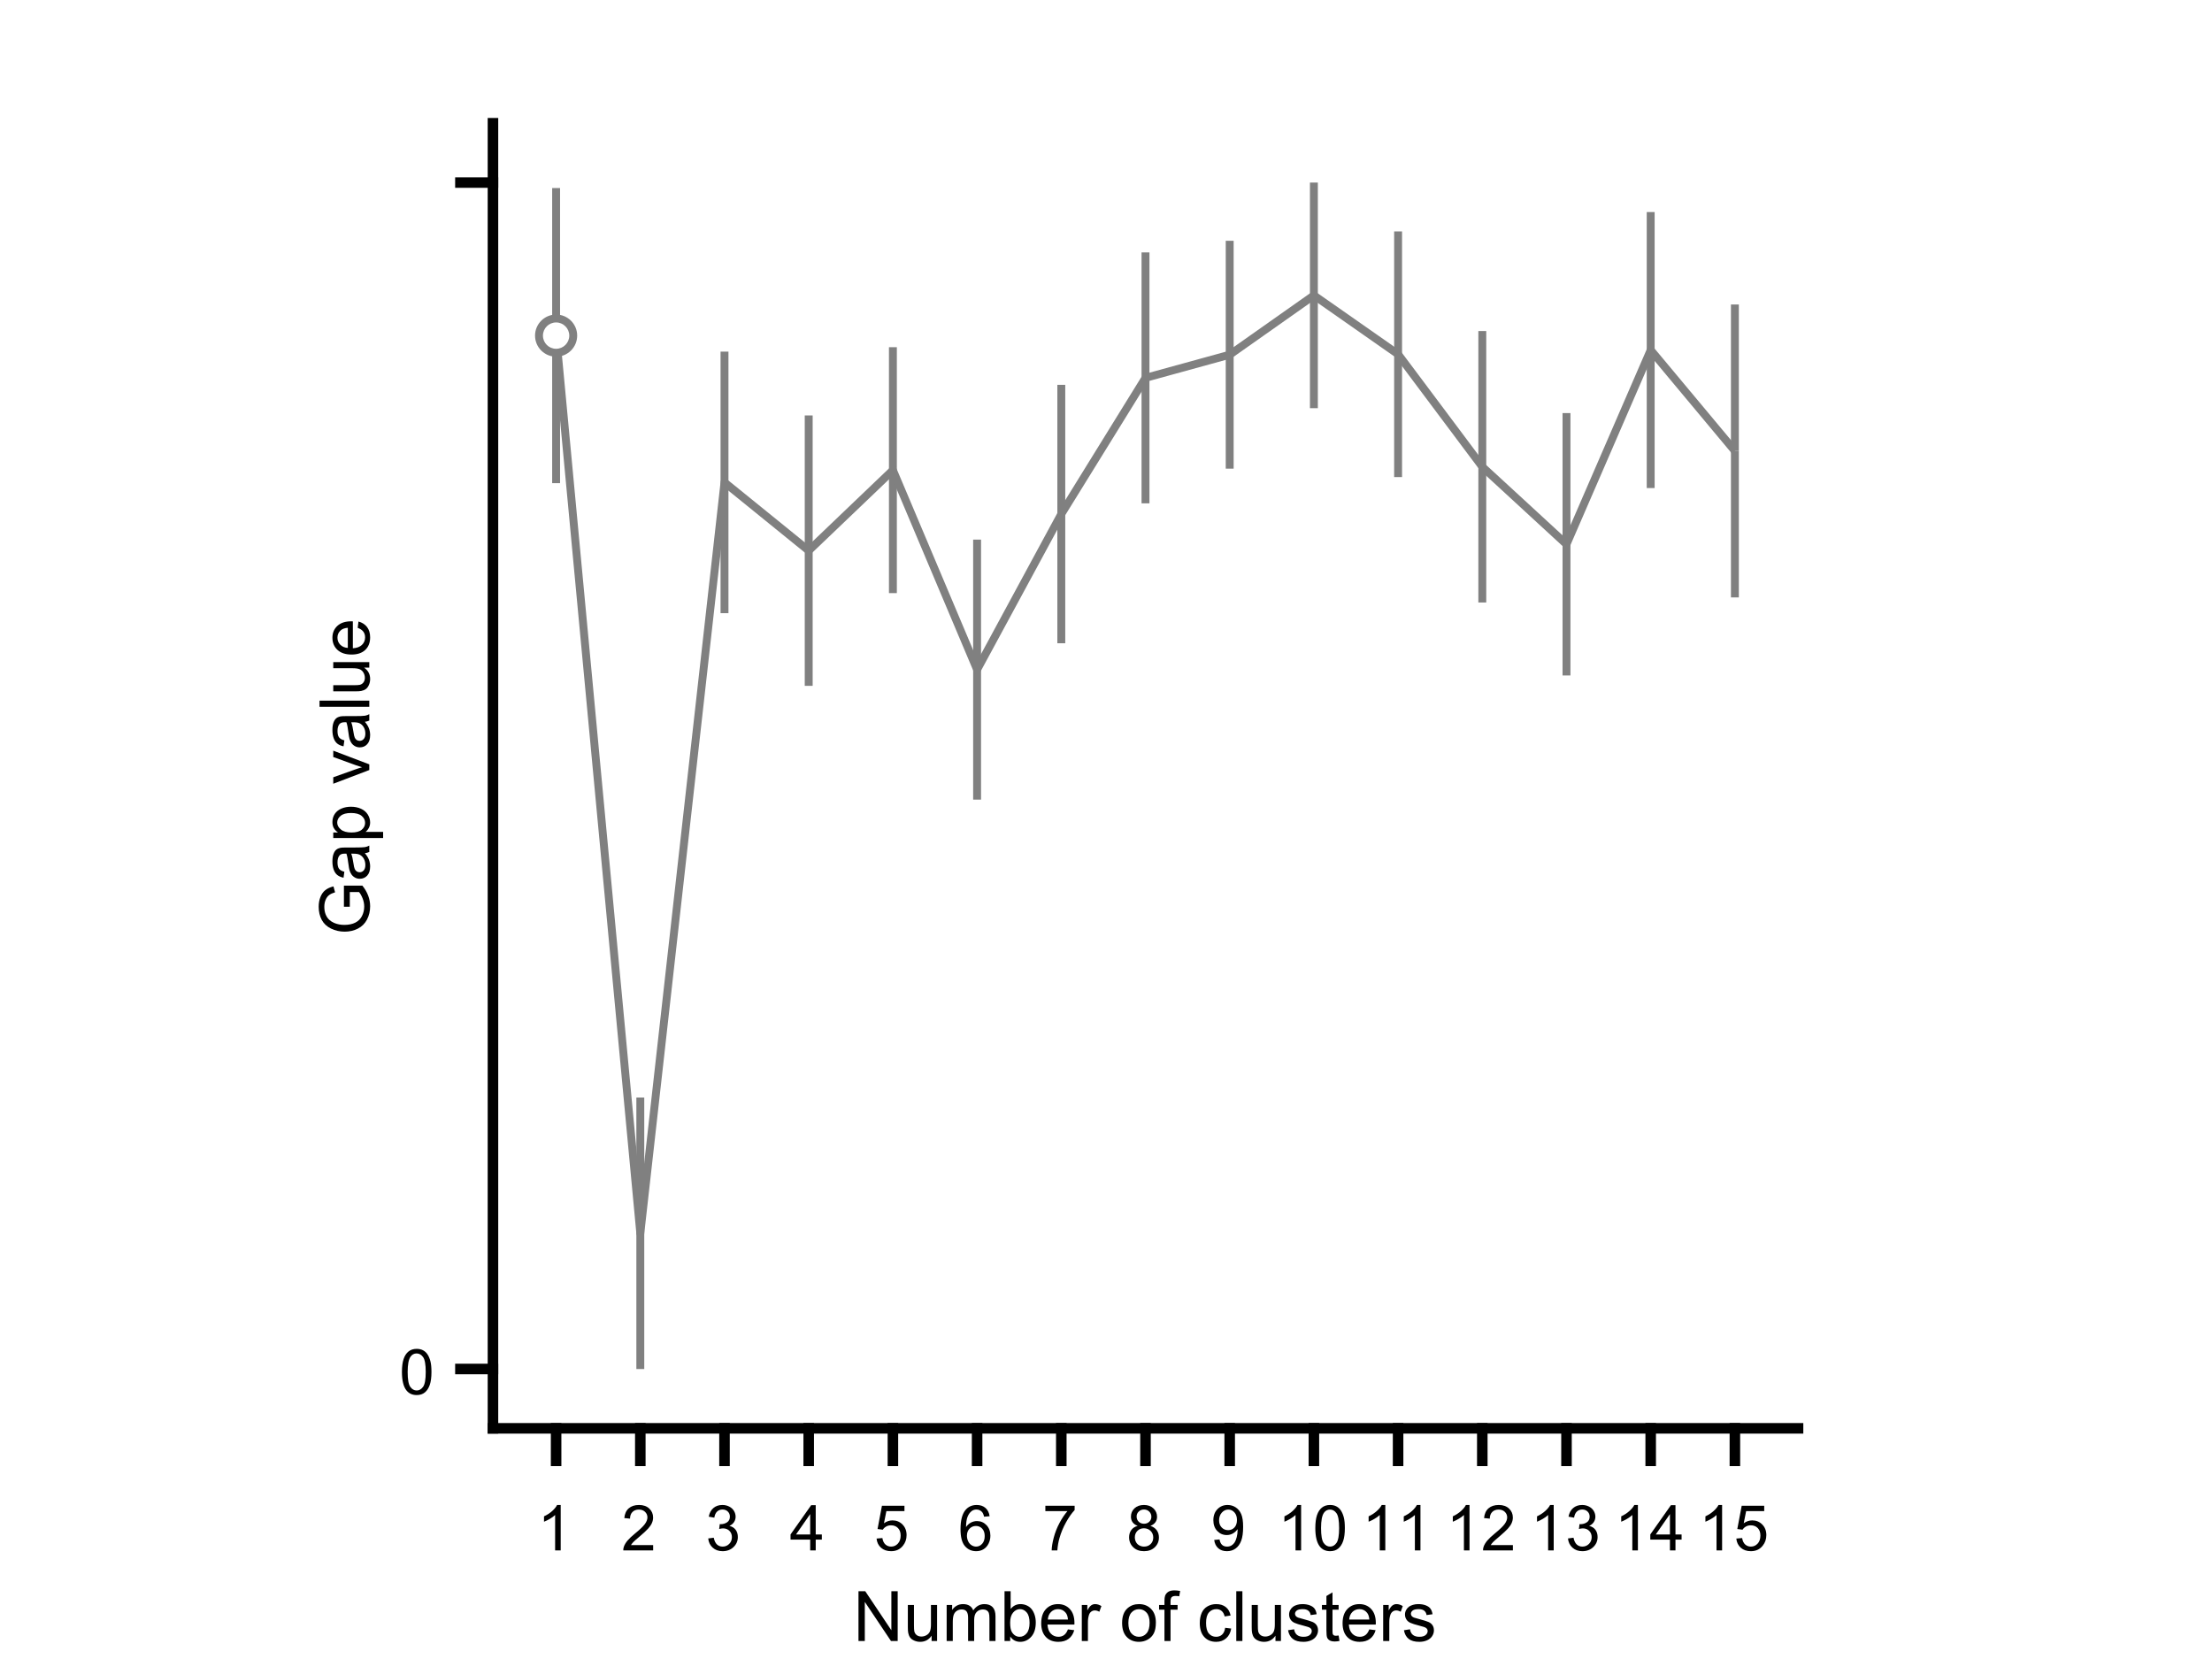
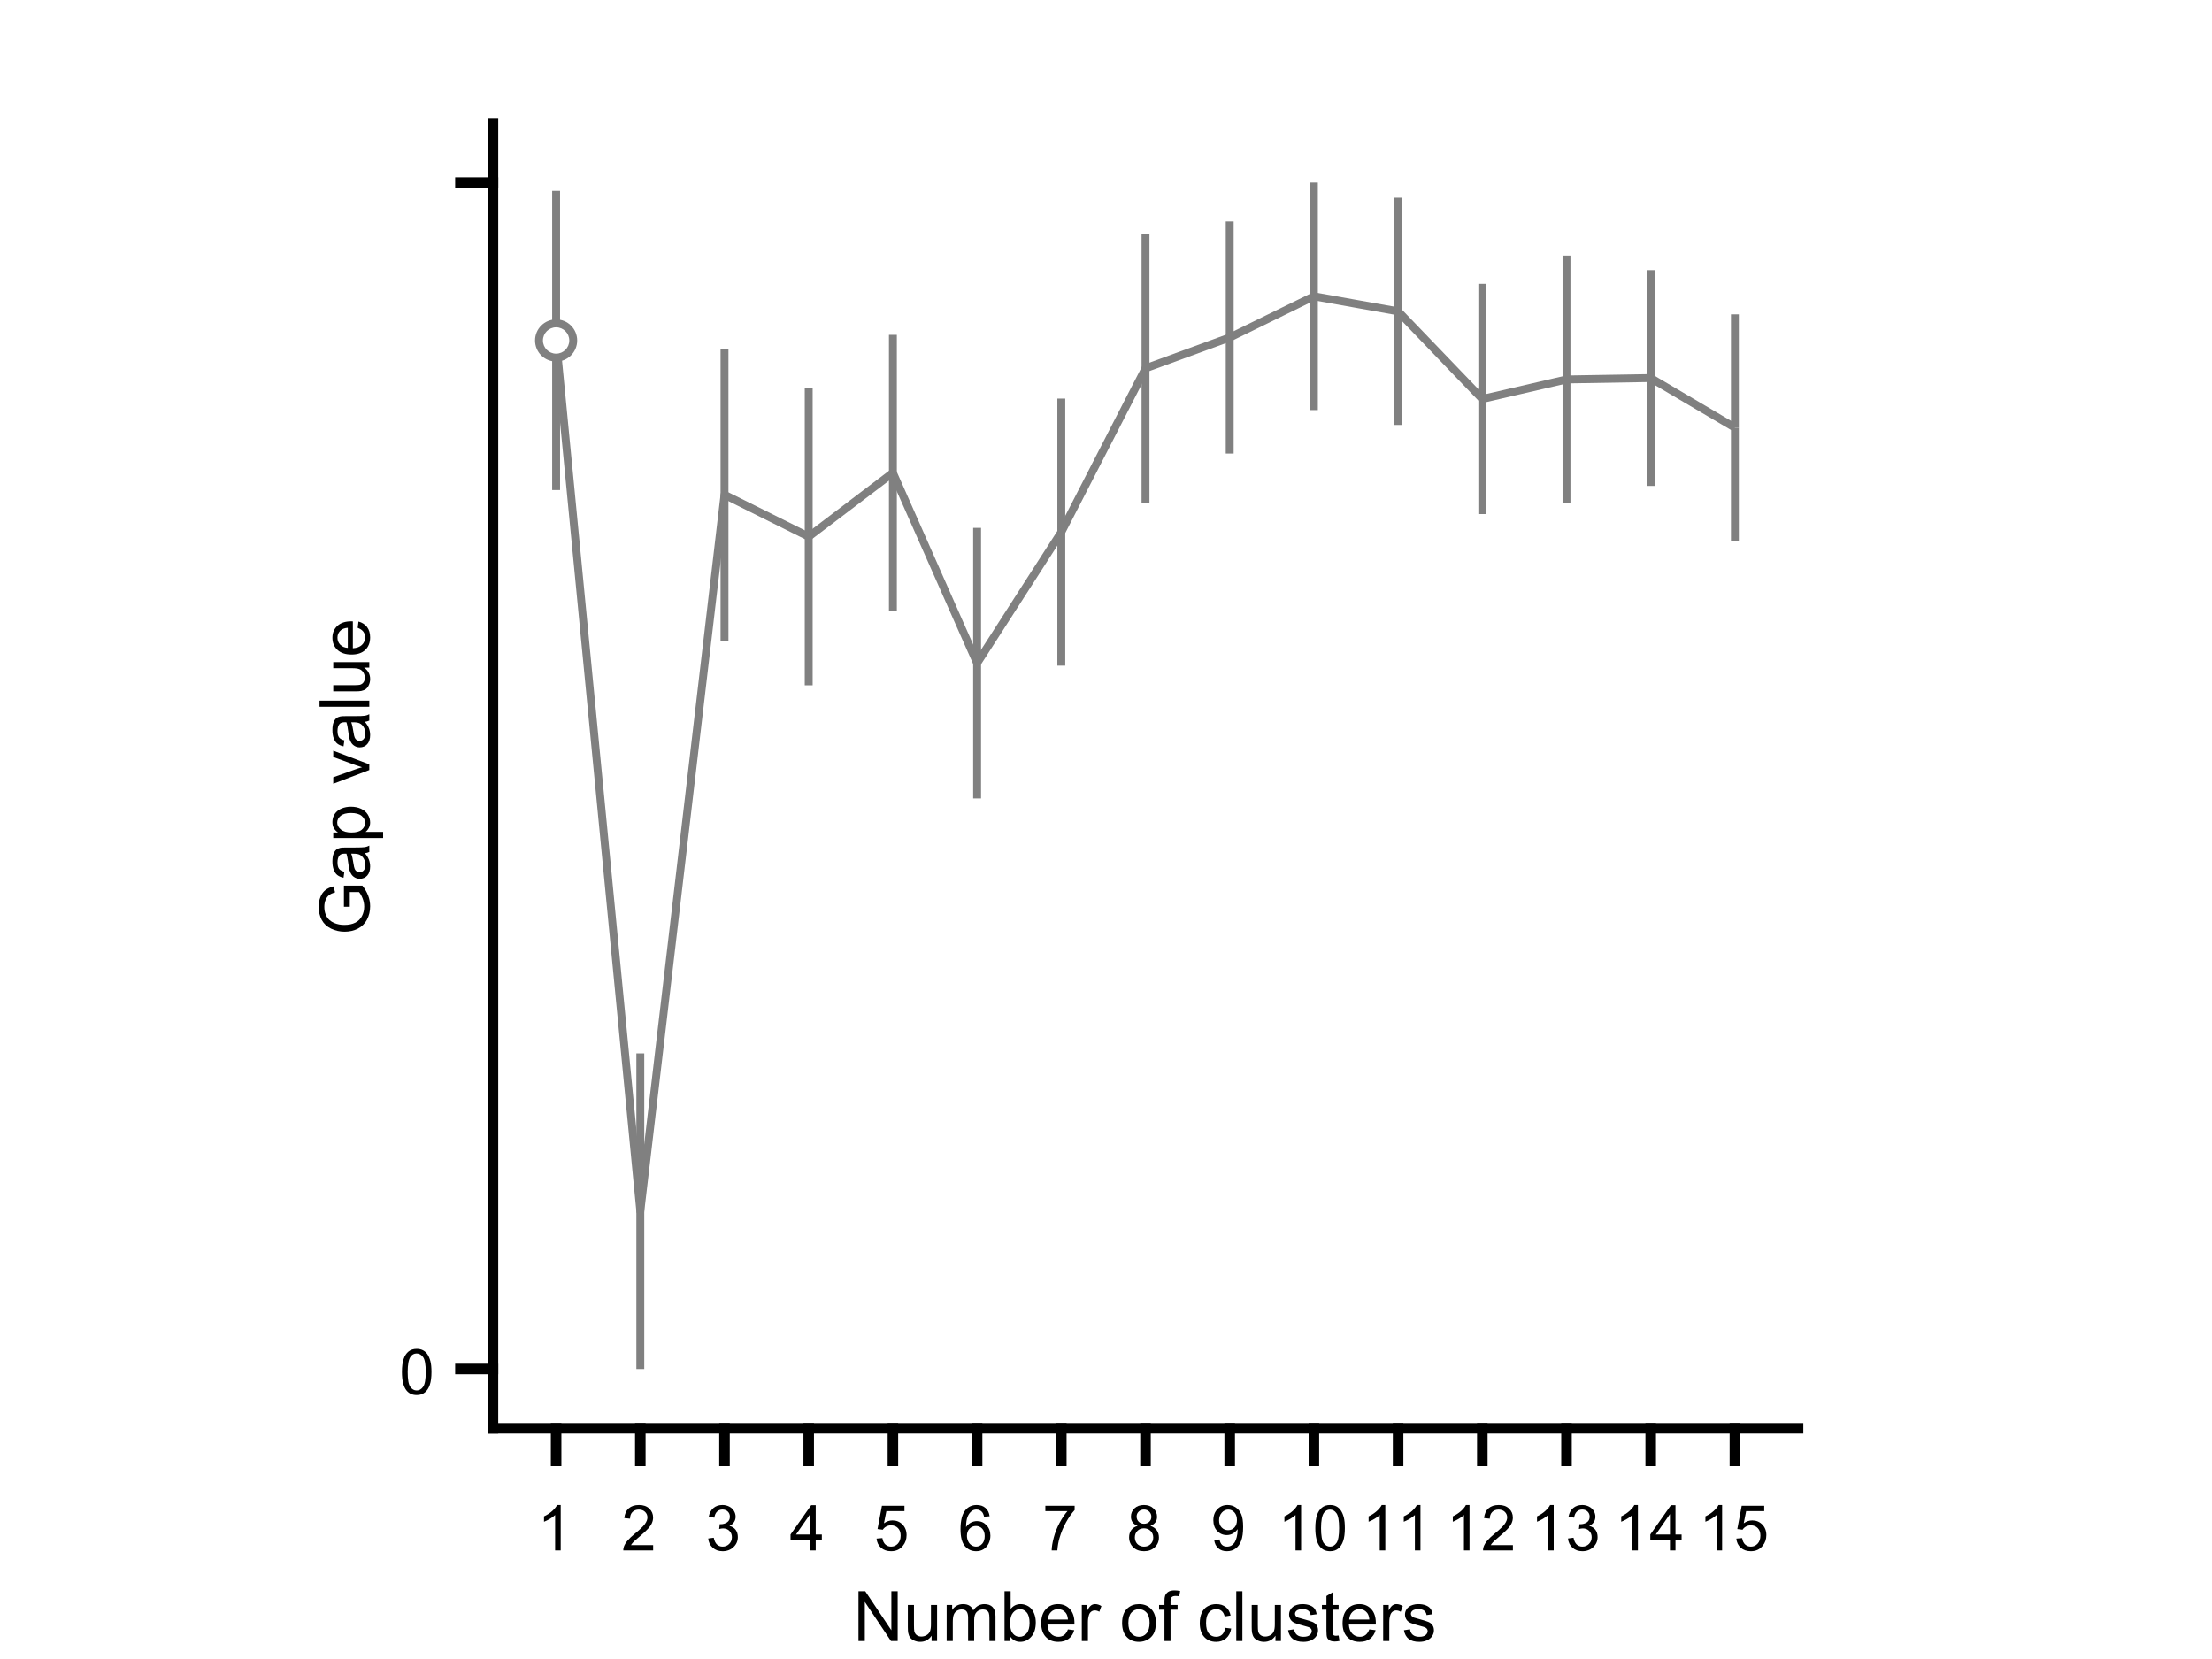
<svg xmlns="http://www.w3.org/2000/svg" style="fill-opacity:1; color-rendering:auto; color-interpolation:auto; text-rendering:auto; stroke:black; stroke-linecap:square; stroke-miterlimit:10; shape-rendering:auto; stroke-opacity:1; fill:black; stroke-dasharray:none; font-weight:normal; stroke-width:1; font-family:'Dialog'; font-style:normal; stroke-linejoin:miter; font-size:12px; stroke-dashoffset:0; image-rendering:auto;" width="700" height="525">
  <defs id="genericDefs" />
  <g>
    <defs id="defs1">
      <clipPath clipPathUnits="userSpaceOnUse" id="clipPath1">
        <path d="M0 0 L700 0 L700 525 L0 525 L0 0 Z" />
      </clipPath>
    </defs>
    <g style="fill:white; stroke:white;">
      <rect x="0" y="0" width="700" style="clip-path:url(#clipPath1); stroke:none;" height="525" />
    </g>
    <g style="fill:white; text-rendering:optimizeSpeed; color-rendering:optimizeSpeed; image-rendering:optimizeSpeed; shape-rendering:crispEdges; stroke:white; color-interpolation:sRGB;">
      <rect x="0" width="700" height="525" y="0" style="stroke:none;" />
    </g>
    <g style="stroke-linecap:butt; fill:gray; text-rendering:geometricPrecision; image-rendering:optimizeQuality; color-rendering:optimizeQuality; stroke-linejoin:round; stroke:gray; color-interpolation:linearRGB; stroke-width:2.5;">
-       <line y2="152.906" style="fill:none;" x1="175.984" x2="175.984" y1="106.209" />
-       <line y2="433.227" style="fill:none;" x1="202.629" x2="202.629" y1="390.283" />
-       <line y2="194.039" style="fill:none;" x1="229.274" x2="229.274" y1="152.654" />
-       <line y2="217.037" style="fill:none;" x1="255.919" x2="255.919" y1="174.252" />
-       <line y2="187.689" style="fill:none;" x1="282.565" x2="282.565" y1="148.781" />
-       <line y2="253.037" style="fill:none;" x1="309.21" x2="309.21" y1="211.902" />
-       <line y2="203.561" style="fill:none;" x1="335.855" x2="335.855" y1="162.672" />
-       <line y2="159.289" style="fill:none;" x1="362.5" x2="362.5" y1="119.579" />
-       <line y2="148.3" style="fill:none;" x1="389.145" x2="389.145" y1="112.251" />
-       <line y2="129.176" style="fill:none;" x1="415.79" x2="415.79" y1="93.474" />
-       <line y2="150.982" style="fill:none;" x1="442.435" x2="442.435" y1="112.109" />
-       <line y2="190.669" style="fill:none;" x1="469.081" x2="469.081" y1="147.715" />
-       <line y2="213.759" style="fill:none;" x1="495.726" x2="495.726" y1="172.245" />
-       <line y2="154.45" style="fill:none;" x1="522.371" x2="522.371" y1="110.78" />
-       <line y2="189.047" style="fill:none;" x1="549.016" x2="549.016" y1="142.705" />
-       <line y2="59.511" style="fill:none;" x1="175.984" x2="175.984" y1="106.209" />
-       <line y2="347.338" style="fill:none;" x1="202.629" x2="202.629" y1="390.283" />
-       <line y2="111.269" style="fill:none;" x1="229.274" x2="229.274" y1="152.654" />
-       <line y2="131.466" style="fill:none;" x1="255.919" x2="255.919" y1="174.252" />
-       <line y2="109.873" style="fill:none;" x1="282.565" x2="282.565" y1="148.781" />
-       <line y2="170.767" style="fill:none;" x1="309.21" x2="309.21" y1="211.902" />
-       <line y2="121.782" style="fill:none;" x1="335.855" x2="335.855" y1="162.672" />
-       <line y2="79.87" style="fill:none;" x1="362.5" x2="362.5" y1="119.579" />
-       <line y2="76.201" style="fill:none;" x1="389.145" x2="389.145" y1="112.251" />
-       <line y2="57.773" style="fill:none;" x1="415.79" x2="415.79" y1="93.474" />
-       <line y2="73.237" style="fill:none;" x1="442.435" x2="442.435" y1="112.109" />
-       <line y2="104.761" style="fill:none;" x1="469.081" x2="469.081" y1="147.715" />
-       <line y2="130.73" style="fill:none;" x1="495.726" x2="495.726" y1="172.245" />
-       <line y2="67.111" style="fill:none;" x1="522.371" x2="522.371" y1="110.78" />
-       <line y2="96.364" style="fill:none;" x1="549.016" x2="549.016" y1="142.705" />
-       <path d="M175.984 106.209 L202.629 390.283 L229.274 152.654 L255.919 174.252 L282.565 148.781 L309.21 211.902 L335.855 162.672 L362.5 119.579 L389.145 112.251 L415.79 93.474 L442.435 112.109 L469.081 147.715 L495.726 172.245 L522.371 110.78 L549.016 142.705" style="fill:none; fill-rule:evenodd;" />
+       <line y2="155.092" style="fill:none;" x1="175.984" x2="175.984" y1="107.752" />
+       <line y2="433.227" style="fill:none;" x1="202.629" x2="202.629" y1="383.293" />
+       <line y2="202.802" style="fill:none;" x1="229.274" x2="229.274" y1="156.567" />
+       <line y2="216.87" style="fill:none;" x1="255.919" x2="255.919" y1="169.825" />
+       <line y2="193.247" style="fill:none;" x1="282.565" x2="282.565" y1="149.605" />
+       <line y2="252.669" style="fill:none;" x1="309.21" x2="309.21" y1="209.863" />
+       <line y2="210.662" style="fill:none;" x1="335.855" x2="335.855" y1="168.396" />
+       <line y2="159.19" style="fill:none;" x1="362.5" x2="362.5" y1="116.553" />
+       <line y2="143.535" style="fill:none;" x1="389.145" x2="389.145" y1="106.813" />
+       <line y2="129.764" style="fill:none;" x1="415.79" x2="415.79" y1="93.769" />
+       <line y2="134.476" style="fill:none;" x1="442.435" x2="442.435" y1="98.525" />
+       <line y2="162.681" style="fill:none;" x1="469.081" x2="469.081" y1="126.251" />
+       <line y2="159.265" style="fill:none;" x1="495.726" x2="495.726" y1="120.076" />
+       <line y2="153.775" style="fill:none;" x1="522.371" x2="522.371" y1="119.634" />
+       <line y2="171.218" style="fill:none;" x1="549.016" x2="549.016" y1="135.345" />
+       <line y2="60.411" style="fill:none;" x1="175.984" x2="175.984" y1="107.752" />
+       <line y2="333.358" style="fill:none;" x1="202.629" x2="202.629" y1="383.293" />
+       <line y2="110.333" style="fill:none;" x1="229.274" x2="229.274" y1="156.567" />
+       <line y2="122.78" style="fill:none;" x1="255.919" x2="255.919" y1="169.825" />
+       <line y2="105.963" style="fill:none;" x1="282.565" x2="282.565" y1="149.605" />
+       <line y2="167.057" style="fill:none;" x1="309.21" x2="309.21" y1="209.863" />
+       <line y2="126.129" style="fill:none;" x1="335.855" x2="335.855" y1="168.396" />
+       <line y2="73.918" style="fill:none;" x1="362.5" x2="362.5" y1="116.553" />
+       <line y2="70.091" style="fill:none;" x1="389.145" x2="389.145" y1="106.813" />
+       <line y2="57.773" style="fill:none;" x1="415.79" x2="415.79" y1="93.769" />
+       <line y2="62.574" style="fill:none;" x1="442.435" x2="442.435" y1="98.525" />
+       <line y2="89.821" style="fill:none;" x1="469.081" x2="469.081" y1="126.251" />
+       <line y2="80.886" style="fill:none;" x1="495.726" x2="495.726" y1="120.076" />
+       <line y2="85.494" style="fill:none;" x1="522.371" x2="522.371" y1="119.634" />
+       <line y2="99.473" style="fill:none;" x1="549.016" x2="549.016" y1="135.345" />
+       <path d="M175.984 107.752 L202.629 383.293 L229.274 156.567 L255.919 169.825 L282.565 149.605 L309.21 209.863 L335.855 168.396 L362.5 116.553 L389.145 106.813 L415.79 93.769 L442.435 98.525 L469.081 126.251 L495.726 120.076 L522.371 119.634 L549.016 135.345" style="fill:none; fill-rule:evenodd;" />
    </g>
-     <g transform="translate(175.9839,106.2085)" style="fill:white; text-rendering:geometricPrecision; color-rendering:optimizeQuality; image-rendering:optimizeQuality; color-interpolation:linearRGB; stroke:white;">
+     <g transform="translate(175.9839,107.7516)" style="fill:white; text-rendering:geometricPrecision; color-rendering:optimizeQuality; image-rendering:optimizeQuality; color-interpolation:linearRGB; stroke:white;">
      <circle r="5.417" style="stroke:none;" cx="0" cy="0" />
    </g>
-     <g transform="translate(175.9839,106.2085)" style="stroke-linecap:butt; fill:gray; text-rendering:geometricPrecision; image-rendering:optimizeQuality; color-rendering:optimizeQuality; stroke-linejoin:round; stroke:gray; color-interpolation:linearRGB; stroke-width:2.5;">
+     <g transform="translate(175.9839,107.7516)" style="stroke-linecap:butt; fill:gray; text-rendering:geometricPrecision; image-rendering:optimizeQuality; color-rendering:optimizeQuality; stroke-linejoin:round; stroke:gray; color-interpolation:linearRGB; stroke-width:2.5;">
      <path style="stroke:none;" d="M0 -4.167 C2.301 -4.167 4.167 -2.301 4.167 0 L4.167 0 C4.167 2.301 2.301 4.167 -0 4.167 C-2.301 4.167 -4.167 2.301 -4.167 -0 C-4.167 -2.301 -2.301 -4.167 0 -4.167 ZM0 -6.667 C-3.682 -6.667 -6.667 -3.682 -6.667 -0 C-6.667 3.682 -3.682 6.667 -0 6.667 C3.682 6.667 6.667 3.682 6.667 0 L6.667 0 C6.667 -3.682 3.682 -6.667 0 -6.667 Z" />
    </g>
    <g style="text-rendering:geometricPrecision; stroke-width:3.333; color-interpolation:linearRGB; color-rendering:optimizeQuality; image-rendering:optimizeQuality; stroke-linejoin:round;">
      <line y2="452" style="fill:none;" x1="156" x2="569" y1="452" />
      <line y2="462.3" style="fill:none;" x1="175.984" x2="175.984" y1="452" />
      <line y2="462.3" style="fill:none;" x1="202.629" x2="202.629" y1="452" />
      <line y2="462.3" style="fill:none;" x1="229.274" x2="229.274" y1="452" />
      <line y2="462.3" style="fill:none;" x1="255.919" x2="255.919" y1="452" />
      <line y2="462.3" style="fill:none;" x1="282.565" x2="282.565" y1="452" />
      <line y2="462.3" style="fill:none;" x1="309.21" x2="309.21" y1="452" />
      <line y2="462.3" style="fill:none;" x1="335.855" x2="335.855" y1="452" />
      <line y2="462.3" style="fill:none;" x1="362.5" x2="362.5" y1="452" />
      <line y2="462.3" style="fill:none;" x1="389.145" x2="389.145" y1="452" />
      <line y2="462.3" style="fill:none;" x1="415.79" x2="415.79" y1="452" />
      <line y2="462.3" style="fill:none;" x1="442.435" x2="442.435" y1="452" />
      <line y2="462.3" style="fill:none;" x1="469.081" x2="469.081" y1="452" />
      <line y2="462.3" style="fill:none;" x1="495.726" x2="495.726" y1="452" />
      <line y2="462.3" style="fill:none;" x1="522.371" x2="522.371" y1="452" />
      <line y2="462.3" style="fill:none;" x1="549.016" x2="549.016" y1="452" />
    </g>
    <g transform="translate(175.9839,469.6333)" style="font-size:20px; text-rendering:geometricPrecision; color-rendering:optimizeQuality; image-rendering:optimizeQuality; font-family:'SansSerif'; color-interpolation:linearRGB;">
      <path style="stroke:none;" d="M1.453 21 L-0.312 21 L-0.312 9.797 Q-0.938 10.406 -1.969 11.008 Q-3 11.609 -3.828 11.922 L-3.828 10.219 Q-2.344 9.531 -1.242 8.539 Q-0.141 7.547 0.312 6.625 L1.453 6.625 L1.453 21 Z" />
    </g>
    <g transform="translate(202.629,469.6333)" style="font-size:20px; text-rendering:geometricPrecision; color-rendering:optimizeQuality; image-rendering:optimizeQuality; font-family:'SansSerif'; color-interpolation:linearRGB;">
      <path style="stroke:none;" d="M4.062 19.312 L4.062 21 L-5.391 21 Q-5.406 20.359 -5.188 19.781 Q-4.828 18.812 -4.031 17.875 Q-3.234 16.938 -1.734 15.703 Q0.609 13.797 1.43 12.68 Q2.25 11.562 2.25 10.562 Q2.25 9.516 1.5 8.797 Q0.75 8.078 -0.453 8.078 Q-1.719 8.078 -2.484 8.844 Q-3.25 9.609 -3.25 10.953 L-5.062 10.766 Q-4.875 8.75 -3.664 7.688 Q-2.453 6.625 -0.406 6.625 Q1.641 6.625 2.844 7.766 Q4.047 8.906 4.047 10.594 Q4.047 11.453 3.695 12.289 Q3.344 13.125 2.531 14.039 Q1.719 14.953 -0.172 16.562 Q-1.766 17.891 -2.211 18.359 Q-2.656 18.828 -2.953 19.312 L4.062 19.312 Z" />
    </g>
    <g transform="translate(229.2742,469.6333)" style="font-size:20px; text-rendering:geometricPrecision; color-rendering:optimizeQuality; image-rendering:optimizeQuality; font-family:'SansSerif'; color-interpolation:linearRGB;">
      <path style="stroke:none;" d="M-5.156 17.219 L-3.406 16.984 Q-3.094 18.484 -2.367 19.141 Q-1.641 19.797 -0.594 19.797 Q0.641 19.797 1.492 18.938 Q2.344 18.078 2.344 16.812 Q2.344 15.594 1.555 14.812 Q0.766 14.031 -0.453 14.031 Q-0.953 14.031 -1.688 14.219 L-1.5 12.672 Q-1.328 12.703 -1.219 12.703 Q-0.094 12.703 0.805 12.117 Q1.703 11.531 1.703 10.312 Q1.703 9.344 1.047 8.703 Q0.391 8.062 -0.641 8.062 Q-1.656 8.062 -2.344 8.711 Q-3.031 9.359 -3.219 10.641 L-4.984 10.328 Q-4.656 8.562 -3.516 7.594 Q-2.375 6.625 -0.672 6.625 Q0.5 6.625 1.484 7.125 Q2.469 7.625 2.992 8.5 Q3.516 9.375 3.516 10.344 Q3.516 11.266 3.016 12.031 Q2.516 12.797 1.547 13.25 Q2.812 13.531 3.516 14.461 Q4.219 15.391 4.219 16.766 Q4.219 18.641 2.852 19.945 Q1.484 21.25 -0.609 21.25 Q-2.5 21.25 -3.742 20.125 Q-4.984 19 -5.156 17.219 Z" />
    </g>
    <g transform="translate(255.9194,469.6333)" style="font-size:20px; text-rendering:geometricPrecision; color-rendering:optimizeQuality; image-rendering:optimizeQuality; font-family:'SansSerif'; color-interpolation:linearRGB;">
      <path style="stroke:none;" d="M0.469 21 L0.469 17.578 L-5.75 17.578 L-5.75 15.953 L0.781 6.688 L2.219 6.688 L2.219 15.953 L4.156 15.953 L4.156 17.578 L2.219 17.578 L2.219 21 L0.469 21 ZM0.469 15.953 L0.469 9.5 L-4.016 15.953 L0.469 15.953 Z" />
    </g>
    <g transform="translate(282.5645,469.6333)" style="font-size:20px; text-rendering:geometricPrecision; color-rendering:optimizeQuality; image-rendering:optimizeQuality; font-family:'SansSerif'; color-interpolation:linearRGB;">
      <path style="stroke:none;" d="M-5.172 17.25 L-3.328 17.094 Q-3.125 18.438 -2.375 19.117 Q-1.625 19.797 -0.562 19.797 Q0.703 19.797 1.578 18.844 Q2.453 17.891 2.453 16.297 Q2.453 14.797 1.609 13.93 Q0.766 13.062 -0.594 13.062 Q-1.453 13.062 -2.133 13.445 Q-2.812 13.828 -3.203 14.453 L-4.859 14.234 L-3.469 6.875 L3.656 6.875 L3.656 8.562 L-2.062 8.562 L-2.828 12.406 Q-1.547 11.5 -0.125 11.5 Q1.75 11.5 3.039 12.805 Q4.328 14.109 4.328 16.141 Q4.328 18.094 3.188 19.5 Q1.812 21.25 -0.562 21.25 Q-2.516 21.25 -3.758 20.156 Q-5 19.062 -5.172 17.25 Z" />
    </g>
    <g transform="translate(309.2097,469.6333)" style="font-size:20px; text-rendering:geometricPrecision; color-rendering:optimizeQuality; image-rendering:optimizeQuality; font-family:'SansSerif'; color-interpolation:linearRGB;">
      <path style="stroke:none;" d="M3.953 10.188 L2.203 10.328 Q1.969 9.297 1.547 8.828 Q0.828 8.062 -0.219 8.062 Q-1.062 8.062 -1.688 8.531 Q-2.516 9.141 -3 10.305 Q-3.484 11.469 -3.5 13.609 Q-2.859 12.656 -1.945 12.188 Q-1.031 11.719 -0.016 11.719 Q1.734 11.719 2.969 13.008 Q4.203 14.297 4.203 16.344 Q4.203 17.703 3.625 18.859 Q3.047 20.016 2.031 20.633 Q1.016 21.25 -0.281 21.25 Q-2.469 21.25 -3.859 19.633 Q-5.25 18.016 -5.25 14.297 Q-5.25 10.156 -3.719 8.266 Q-2.375 6.625 -0.109 6.625 Q1.578 6.625 2.656 7.57 Q3.734 8.516 3.953 10.188 ZM-3.219 16.359 Q-3.219 17.266 -2.836 18.094 Q-2.453 18.922 -1.758 19.359 Q-1.062 19.797 -0.312 19.797 Q0.812 19.797 1.609 18.898 Q2.406 18 2.406 16.453 Q2.406 14.969 1.617 14.117 Q0.828 13.266 -0.375 13.266 Q-1.562 13.266 -2.391 14.117 Q-3.219 14.969 -3.219 16.359 Z" />
    </g>
    <g transform="translate(335.8548,469.6333)" style="font-size:20px; text-rendering:geometricPrecision; color-rendering:optimizeQuality; image-rendering:optimizeQuality; font-family:'SansSerif'; color-interpolation:linearRGB;">
      <path style="stroke:none;" d="M-5.047 8.562 L-5.047 6.875 L4.219 6.875 L4.219 8.234 Q2.844 9.688 1.5 12.102 Q0.156 14.516 -0.562 17.062 Q-1.094 18.859 -1.25 21 L-3.047 21 Q-3.016 19.312 -2.383 16.922 Q-1.75 14.531 -0.562 12.305 Q0.625 10.078 1.953 8.562 L-5.047 8.562 Z" />
    </g>
    <g transform="translate(362.5,469.6333)" style="font-size:20px; text-rendering:geometricPrecision; color-rendering:optimizeQuality; image-rendering:optimizeQuality; font-family:'SansSerif'; color-interpolation:linearRGB;">
      <path style="stroke:none;" d="M-2.469 13.234 Q-3.562 12.828 -4.086 12.086 Q-4.609 11.344 -4.609 10.312 Q-4.609 8.75 -3.484 7.688 Q-2.359 6.625 -0.5 6.625 Q1.375 6.625 2.516 7.711 Q3.656 8.797 3.656 10.359 Q3.656 11.359 3.133 12.094 Q2.609 12.828 1.547 13.234 Q2.875 13.672 3.562 14.625 Q4.25 15.578 4.25 16.906 Q4.25 18.75 2.945 20 Q1.641 21.25 -0.469 21.25 Q-2.594 21.25 -3.891 19.992 Q-5.188 18.734 -5.188 16.859 Q-5.188 15.469 -4.477 14.523 Q-3.766 13.578 -2.469 13.234 ZM-2.812 10.25 Q-2.812 11.266 -2.156 11.914 Q-1.5 12.562 -0.469 12.562 Q0.547 12.562 1.203 11.922 Q1.859 11.281 1.859 10.359 Q1.859 9.391 1.188 8.727 Q0.516 8.062 -0.484 8.062 Q-1.484 8.062 -2.148 8.711 Q-2.812 9.359 -2.812 10.25 ZM-3.375 16.875 Q-3.375 17.625 -3.023 18.328 Q-2.672 19.031 -1.969 19.414 Q-1.266 19.797 -0.453 19.797 Q0.812 19.797 1.633 18.984 Q2.453 18.172 2.453 16.922 Q2.453 15.656 1.609 14.828 Q0.766 14 -0.516 14 Q-1.75 14 -2.562 14.82 Q-3.375 15.641 -3.375 16.875 Z" />
    </g>
    <g transform="translate(389.1452,469.6333)" style="font-size:20px; text-rendering:geometricPrecision; color-rendering:optimizeQuality; image-rendering:optimizeQuality; font-family:'SansSerif'; color-interpolation:linearRGB;">
      <path style="stroke:none;" d="M-4.906 17.688 L-3.219 17.531 Q-3 18.719 -2.398 19.258 Q-1.797 19.797 -0.844 19.797 Q-0.031 19.797 0.578 19.43 Q1.188 19.062 1.578 18.438 Q1.969 17.812 2.234 16.758 Q2.5 15.703 2.5 14.609 Q2.5 14.5 2.484 14.266 Q1.953 15.094 1.047 15.617 Q0.141 16.141 -0.938 16.141 Q-2.703 16.141 -3.938 14.852 Q-5.172 13.562 -5.172 11.453 Q-5.172 9.281 -3.883 7.953 Q-2.594 6.625 -0.672 6.625 Q0.734 6.625 1.891 7.375 Q3.047 8.125 3.648 9.516 Q4.25 10.906 4.25 13.547 Q4.25 16.297 3.648 17.922 Q3.047 19.547 1.875 20.398 Q0.703 21.25 -0.875 21.25 Q-2.562 21.25 -3.625 20.312 Q-4.688 19.375 -4.906 17.688 ZM2.297 11.375 Q2.297 9.859 1.492 8.969 Q0.688 8.078 -0.453 8.078 Q-1.625 8.078 -2.492 9.039 Q-3.359 10 -3.359 11.516 Q-3.359 12.891 -2.539 13.742 Q-1.719 14.594 -0.5 14.594 Q0.719 14.594 1.508 13.742 Q2.297 12.891 2.297 11.375 Z" />
    </g>
    <g transform="translate(415.7903,469.6333)" style="font-size:20px; text-rendering:geometricPrecision; color-rendering:optimizeQuality; image-rendering:optimizeQuality; font-family:'SansSerif'; color-interpolation:linearRGB;">
      <path style="stroke:none;" d="M-4.047 21 L-5.812 21 L-5.812 9.797 Q-6.438 10.406 -7.469 11.008 Q-8.5 11.609 -9.328 11.922 L-9.328 10.219 Q-7.844 9.531 -6.742 8.539 Q-5.641 7.547 -5.188 6.625 L-4.047 6.625 L-4.047 21 ZM0.451 13.938 Q0.451 11.406 0.975 9.852 Q1.498 8.297 2.529 7.461 Q3.561 6.625 5.123 6.625 Q6.279 6.625 7.146 7.086 Q8.014 7.547 8.576 8.422 Q9.139 9.297 9.467 10.555 Q9.795 11.812 9.795 13.938 Q9.795 16.453 9.271 18 Q8.748 19.547 7.725 20.398 Q6.701 21.25 5.123 21.25 Q3.045 21.25 1.873 19.766 Q0.451 17.969 0.451 13.938 ZM2.264 13.938 Q2.264 17.469 3.084 18.633 Q3.904 19.797 5.123 19.797 Q6.326 19.797 7.154 18.625 Q7.982 17.453 7.982 13.938 Q7.982 10.406 7.154 9.242 Q6.326 8.078 5.107 8.078 Q3.889 8.078 3.17 9.109 Q2.264 10.406 2.264 13.938 Z" />
    </g>
    <g transform="translate(442.4355,469.6333)" style="font-size:20px; text-rendering:geometricPrecision; color-rendering:optimizeQuality; image-rendering:optimizeQuality; font-family:'SansSerif'; color-interpolation:linearRGB;">
      <path style="stroke:none;" d="M-4.047 21 L-5.812 21 L-5.812 9.797 Q-6.438 10.406 -7.469 11.008 Q-8.5 11.609 -9.328 11.922 L-9.328 10.219 Q-7.844 9.531 -6.742 8.539 Q-5.641 7.547 -5.188 6.625 L-4.047 6.625 L-4.047 21 ZM7.076 21 L5.311 21 L5.311 9.797 Q4.686 10.406 3.654 11.008 Q2.623 11.609 1.795 11.922 L1.795 10.219 Q3.279 9.531 4.381 8.539 Q5.482 7.547 5.936 6.625 L7.076 6.625 L7.076 21 Z" />
    </g>
    <g transform="translate(469.0807,469.6333)" style="font-size:20px; text-rendering:geometricPrecision; color-rendering:optimizeQuality; image-rendering:optimizeQuality; font-family:'SansSerif'; color-interpolation:linearRGB;">
      <path style="stroke:none;" d="M-4.047 21 L-5.812 21 L-5.812 9.797 Q-6.438 10.406 -7.469 11.008 Q-8.5 11.609 -9.328 11.922 L-9.328 10.219 Q-7.844 9.531 -6.742 8.539 Q-5.641 7.547 -5.188 6.625 L-4.047 6.625 L-4.047 21 ZM9.685 19.312 L9.685 21 L0.232 21 Q0.217 20.359 0.435 19.781 Q0.795 18.812 1.592 17.875 Q2.389 16.938 3.889 15.703 Q6.232 13.797 7.053 12.68 Q7.873 11.562 7.873 10.562 Q7.873 9.516 7.123 8.797 Q6.373 8.078 5.17 8.078 Q3.904 8.078 3.139 8.844 Q2.373 9.609 2.373 10.953 L0.56 10.766 Q0.748 8.75 1.959 7.688 Q3.17 6.625 5.217 6.625 Q7.264 6.625 8.467 7.766 Q9.67 8.906 9.67 10.594 Q9.67 11.453 9.318 12.289 Q8.967 13.125 8.154 14.039 Q7.342 14.953 5.451 16.562 Q3.857 17.891 3.412 18.359 Q2.967 18.828 2.67 19.312 L9.685 19.312 Z" />
    </g>
    <g transform="translate(495.7258,469.6333)" style="font-size:20px; text-rendering:geometricPrecision; color-rendering:optimizeQuality; image-rendering:optimizeQuality; font-family:'SansSerif'; color-interpolation:linearRGB;">
      <path style="stroke:none;" d="M-4.047 21 L-5.812 21 L-5.812 9.797 Q-6.438 10.406 -7.469 11.008 Q-8.5 11.609 -9.328 11.922 L-9.328 10.219 Q-7.844 9.531 -6.742 8.539 Q-5.641 7.547 -5.188 6.625 L-4.047 6.625 L-4.047 21 ZM0.467 17.219 L2.217 16.984 Q2.529 18.484 3.256 19.141 Q3.982 19.797 5.029 19.797 Q6.264 19.797 7.115 18.938 Q7.967 18.078 7.967 16.812 Q7.967 15.594 7.178 14.812 Q6.389 14.031 5.17 14.031 Q4.67 14.031 3.936 14.219 L4.123 12.672 Q4.295 12.703 4.404 12.703 Q5.529 12.703 6.428 12.117 Q7.326 11.531 7.326 10.312 Q7.326 9.344 6.67 8.703 Q6.014 8.062 4.982 8.062 Q3.967 8.062 3.279 8.711 Q2.592 9.359 2.404 10.641 L0.639 10.328 Q0.967 8.562 2.107 7.594 Q3.248 6.625 4.951 6.625 Q6.123 6.625 7.107 7.125 Q8.092 7.625 8.615 8.5 Q9.139 9.375 9.139 10.344 Q9.139 11.266 8.639 12.031 Q8.139 12.797 7.17 13.25 Q8.435 13.531 9.139 14.461 Q9.842 15.391 9.842 16.766 Q9.842 18.641 8.475 19.945 Q7.107 21.25 5.014 21.25 Q3.123 21.25 1.881 20.125 Q0.639 19 0.467 17.219 Z" />
    </g>
    <g transform="translate(522.371,469.6333)" style="font-size:20px; text-rendering:geometricPrecision; color-rendering:optimizeQuality; image-rendering:optimizeQuality; font-family:'SansSerif'; color-interpolation:linearRGB;">
      <path style="stroke:none;" d="M-4.047 21 L-5.812 21 L-5.812 9.797 Q-6.438 10.406 -7.469 11.008 Q-8.5 11.609 -9.328 11.922 L-9.328 10.219 Q-7.844 9.531 -6.742 8.539 Q-5.641 7.547 -5.188 6.625 L-4.047 6.625 L-4.047 21 ZM6.092 21 L6.092 17.578 L-0.127 17.578 L-0.127 15.953 L6.404 6.688 L7.842 6.688 L7.842 15.953 L9.779 15.953 L9.779 17.578 L7.842 17.578 L7.842 21 L6.092 21 ZM6.092 15.953 L6.092 9.5 L1.607 15.953 L6.092 15.953 Z" />
    </g>
    <g transform="translate(549.0161,469.6333)" style="font-size:20px; text-rendering:geometricPrecision; color-rendering:optimizeQuality; image-rendering:optimizeQuality; font-family:'SansSerif'; color-interpolation:linearRGB;">
      <path style="stroke:none;" d="M-4.047 21 L-5.812 21 L-5.812 9.797 Q-6.438 10.406 -7.469 11.008 Q-8.5 11.609 -9.328 11.922 L-9.328 10.219 Q-7.844 9.531 -6.742 8.539 Q-5.641 7.547 -5.188 6.625 L-4.047 6.625 L-4.047 21 ZM0.451 17.25 L2.295 17.094 Q2.498 18.438 3.248 19.117 Q3.998 19.797 5.061 19.797 Q6.326 19.797 7.201 18.844 Q8.076 17.891 8.076 16.297 Q8.076 14.797 7.232 13.93 Q6.389 13.062 5.029 13.062 Q4.17 13.062 3.49 13.445 Q2.811 13.828 2.42 14.453 L0.764 14.234 L2.154 6.875 L9.279 6.875 L9.279 8.562 L3.561 8.562 L2.795 12.406 Q4.076 11.5 5.498 11.5 Q7.373 11.5 8.662 12.805 Q9.951 14.109 9.951 16.141 Q9.951 18.094 8.81 19.5 Q7.436 21.25 5.061 21.25 Q3.107 21.25 1.865 20.156 Q0.623 19.062 0.451 17.25 Z" />
    </g>
    <g transform="translate(362.5002,496.3)" style="font-size:22px; text-rendering:geometricPrecision; color-rendering:optimizeQuality; image-rendering:optimizeQuality; font-family:'SansSerif'; color-interpolation:linearRGB;">
      <path style="stroke:none;" d="M-90.828 23 L-90.828 7.25 L-88.688 7.25 L-80.422 19.609 L-80.422 7.25 L-78.422 7.25 L-78.422 23 L-80.547 23 L-88.828 10.625 L-88.828 23 L-90.828 23 ZM-67.69 23 L-67.69 21.328 Q-69.019 23.266 -71.3 23.266 Q-72.315 23.266 -73.19 22.875 Q-74.065 22.484 -74.487 21.898 Q-74.909 21.312 -75.081 20.469 Q-75.206 19.891 -75.206 18.656 L-75.206 11.594 L-73.269 11.594 L-73.269 17.922 Q-73.269 19.438 -73.159 19.953 Q-72.972 20.719 -72.378 21.156 Q-71.784 21.594 -70.925 21.594 Q-70.05 21.594 -69.284 21.148 Q-68.519 20.703 -68.206 19.938 Q-67.894 19.172 -67.894 17.703 L-67.894 11.594 L-65.956 11.594 L-65.956 23 L-67.69 23 ZM-62.924 23 L-62.924 11.594 L-61.19 11.594 L-61.19 13.188 Q-60.658 12.359 -59.768 11.844 Q-58.877 11.328 -57.736 11.328 Q-56.471 11.328 -55.658 11.859 Q-54.846 12.391 -54.518 13.328 Q-53.158 11.328 -50.986 11.328 Q-49.299 11.328 -48.385 12.273 Q-47.471 13.219 -47.471 15.172 L-47.471 23 L-49.393 23 L-49.393 15.812 Q-49.393 14.656 -49.58 14.141 Q-49.768 13.625 -50.26 13.32 Q-50.752 13.016 -51.424 13.016 Q-52.627 13.016 -53.424 13.812 Q-54.221 14.609 -54.221 16.375 L-54.221 23 L-56.143 23 L-56.143 15.594 Q-56.143 14.297 -56.619 13.656 Q-57.096 13.016 -58.174 13.016 Q-58.986 13.016 -59.682 13.445 Q-60.377 13.875 -60.682 14.695 Q-60.986 15.516 -60.986 17.078 L-60.986 23 L-62.924 23 ZM-42.816 23 L-44.613 23 L-44.613 7.25 L-42.676 7.25 L-42.676 12.875 Q-41.457 11.328 -39.551 11.328 Q-38.504 11.328 -37.559 11.758 Q-36.613 12.188 -36.012 12.953 Q-35.41 13.719 -35.066 14.805 Q-34.723 15.891 -34.723 17.125 Q-34.723 20.062 -36.168 21.664 Q-37.613 23.266 -39.645 23.266 Q-41.66 23.266 -42.816 21.578 L-42.816 23 ZM-42.832 17.203 Q-42.832 19.266 -42.285 20.172 Q-41.363 21.672 -39.816 21.672 Q-38.535 21.672 -37.613 20.57 Q-36.691 19.469 -36.691 17.281 Q-36.691 15.047 -37.582 13.984 Q-38.473 12.922 -39.723 12.922 Q-40.988 12.922 -41.91 14.023 Q-42.832 15.125 -42.832 17.203 ZM-24.55 19.328 L-22.55 19.578 Q-23.034 21.328 -24.308 22.297 Q-25.581 23.266 -27.581 23.266 Q-30.081 23.266 -31.542 21.719 Q-33.003 20.172 -33.003 17.391 Q-33.003 14.516 -31.526 12.922 Q-30.05 11.328 -27.675 11.328 Q-25.394 11.328 -23.94 12.891 Q-22.487 14.453 -22.487 17.281 Q-22.487 17.453 -22.503 17.797 L-31.019 17.797 Q-30.909 19.672 -29.948 20.672 Q-28.987 21.672 -27.565 21.672 Q-26.503 21.672 -25.753 21.109 Q-25.003 20.547 -24.55 19.328 ZM-30.909 16.203 L-24.534 16.203 Q-24.659 14.766 -25.269 14.047 Q-26.19 12.922 -27.659 12.922 Q-28.987 12.922 -29.894 13.812 Q-30.8 14.703 -30.909 16.203 ZM-20.158 23 L-20.158 11.594 L-18.408 11.594 L-18.408 13.328 Q-17.752 12.109 -17.182 11.719 Q-16.611 11.328 -15.94 11.328 Q-14.955 11.328 -13.955 11.953 L-14.611 13.75 Q-15.33 13.328 -16.033 13.328 Q-16.674 13.328 -17.174 13.711 Q-17.674 14.094 -17.893 14.766 Q-18.221 15.797 -18.221 17.031 L-18.221 23 L-20.158 23 ZM-7.407 17.297 Q-7.407 14.125 -5.642 12.594 Q-4.173 11.328 -2.063 11.328 Q0.296 11.328 1.788 12.875 Q3.28 14.422 3.28 17.141 Q3.28 19.344 2.616 20.602 Q1.952 21.859 0.694 22.562 Q-0.564 23.266 -2.063 23.266 Q-4.454 23.266 -5.931 21.727 Q-7.407 20.188 -7.407 17.297 ZM-5.423 17.297 Q-5.423 19.484 -4.47 20.578 Q-3.517 21.672 -2.063 21.672 Q-0.626 21.672 0.335 20.57 Q1.296 19.469 1.296 17.234 Q1.296 15.109 0.335 14.023 Q-0.626 12.938 -2.063 12.938 Q-3.517 12.938 -4.47 14.023 Q-5.423 15.109 -5.423 17.297 ZM6 23 L6 13.094 L4.297 13.094 L4.297 11.594 L6 11.594 L6 10.375 Q6 9.234 6.203 8.672 Q6.484 7.922 7.188 7.453 Q7.891 6.984 9.172 6.984 Q9.984 6.984 10.969 7.172 L10.672 8.859 Q10.078 8.75 9.547 8.75 Q8.656 8.75 8.289 9.125 Q7.922 9.5 7.922 10.531 L7.922 11.594 L10.156 11.594 L10.156 13.094 L7.922 13.094 L7.922 23 L6 23 ZM25.209 18.828 L27.115 19.062 Q26.803 21.031 25.521 22.148 Q24.24 23.266 22.365 23.266 Q20.021 23.266 18.6 21.734 Q17.178 20.203 17.178 17.344 Q17.178 15.484 17.787 14.102 Q18.396 12.719 19.654 12.023 Q20.912 11.328 22.381 11.328 Q24.24 11.328 25.42 12.273 Q26.6 13.219 26.928 14.938 L25.053 15.234 Q24.787 14.078 24.1 13.5 Q23.412 12.922 22.459 12.922 Q20.99 12.922 20.076 13.969 Q19.162 15.016 19.162 17.281 Q19.162 19.578 20.045 20.625 Q20.928 21.672 22.35 21.672 Q23.49 21.672 24.248 20.969 Q25.006 20.266 25.209 18.828 ZM28.725 23 L28.725 7.25 L30.662 7.25 L30.662 23 L28.725 23 ZM41.128 23 L41.128 21.328 Q39.8 23.266 37.519 23.266 Q36.503 23.266 35.628 22.875 Q34.753 22.484 34.331 21.898 Q33.909 21.312 33.737 20.469 Q33.612 19.891 33.612 18.656 L33.612 11.594 L35.55 11.594 L35.55 17.922 Q35.55 19.438 35.659 19.953 Q35.847 20.719 36.44 21.156 Q37.034 21.594 37.894 21.594 Q38.769 21.594 39.534 21.148 Q40.3 20.703 40.612 19.938 Q40.925 19.172 40.925 17.703 L40.925 11.594 L42.862 11.594 L42.862 23 L41.128 23 ZM45.113 19.594 L47.035 19.297 Q47.191 20.438 47.926 21.055 Q48.66 21.672 49.988 21.672 Q51.316 21.672 51.965 21.125 Q52.613 20.578 52.613 19.859 Q52.613 19.203 52.035 18.828 Q51.645 18.562 50.066 18.172 Q47.926 17.625 47.105 17.234 Q46.285 16.844 45.863 16.148 Q45.441 15.453 45.441 14.625 Q45.441 13.859 45.793 13.211 Q46.145 12.562 46.738 12.125 Q47.191 11.797 47.973 11.562 Q48.754 11.328 49.645 11.328 Q50.988 11.328 52.004 11.719 Q53.02 12.109 53.504 12.766 Q53.988 13.422 54.16 14.531 L52.27 14.797 Q52.145 13.906 51.527 13.414 Q50.91 12.922 49.785 12.922 Q48.441 12.922 47.879 13.359 Q47.316 13.797 47.316 14.391 Q47.316 14.766 47.551 15.078 Q47.785 15.391 48.285 15.594 Q48.582 15.688 49.988 16.078 Q52.051 16.625 52.863 16.977 Q53.676 17.328 54.137 17.992 Q54.598 18.656 54.598 19.641 Q54.598 20.609 54.035 21.469 Q53.473 22.328 52.402 22.797 Q51.332 23.266 49.988 23.266 Q47.77 23.266 46.605 22.336 Q45.441 21.406 45.113 19.594 ZM61.113 21.266 L61.395 22.984 Q60.582 23.156 59.926 23.156 Q58.879 23.156 58.301 22.82 Q57.723 22.484 57.488 21.945 Q57.254 21.406 57.254 19.656 L57.254 13.094 L55.832 13.094 L55.832 11.594 L57.254 11.594 L57.254 8.766 L59.176 7.609 L59.176 11.594 L61.113 11.594 L61.113 13.094 L59.176 13.094 L59.176 19.766 Q59.176 20.594 59.277 20.828 Q59.379 21.062 59.605 21.203 Q59.832 21.344 60.27 21.344 Q60.582 21.344 61.113 21.266 ZM70.819 19.328 L72.819 19.578 Q72.335 21.328 71.061 22.297 Q69.788 23.266 67.788 23.266 Q65.288 23.266 63.827 21.719 Q62.366 20.172 62.366 17.391 Q62.366 14.516 63.843 12.922 Q65.319 11.328 67.694 11.328 Q69.976 11.328 71.429 12.891 Q72.882 14.453 72.882 17.281 Q72.882 17.453 72.866 17.797 L64.351 17.797 Q64.46 19.672 65.421 20.672 Q66.382 21.672 67.804 21.672 Q68.866 21.672 69.616 21.109 Q70.366 20.547 70.819 19.328 ZM64.46 16.203 L70.835 16.203 Q70.71 14.766 70.101 14.047 Q69.179 12.922 67.71 12.922 Q66.382 12.922 65.476 13.812 Q64.569 14.703 64.46 16.203 ZM75.211 23 L75.211 11.594 L76.961 11.594 L76.961 13.328 Q77.617 12.109 78.188 11.719 Q78.758 11.328 79.43 11.328 Q80.414 11.328 81.414 11.953 L80.758 13.75 Q80.039 13.328 79.336 13.328 Q78.695 13.328 78.195 13.711 Q77.695 14.094 77.477 14.766 Q77.148 15.797 77.148 17.031 L77.148 23 L75.211 23 ZM81.787 19.594 L83.709 19.297 Q83.865 20.438 84.6 21.055 Q85.334 21.672 86.662 21.672 Q87.99 21.672 88.639 21.125 Q89.287 20.578 89.287 19.859 Q89.287 19.203 88.709 18.828 Q88.318 18.562 86.74 18.172 Q84.6 17.625 83.779 17.234 Q82.959 16.844 82.537 16.148 Q82.115 15.453 82.115 14.625 Q82.115 13.859 82.467 13.211 Q82.818 12.562 83.412 12.125 Q83.865 11.797 84.647 11.562 Q85.428 11.328 86.318 11.328 Q87.662 11.328 88.678 11.719 Q89.693 12.109 90.178 12.766 Q90.662 13.422 90.834 14.531 L88.943 14.797 Q88.818 13.906 88.201 13.414 Q87.584 12.922 86.459 12.922 Q85.115 12.922 84.553 13.359 Q83.99 13.797 83.99 14.391 Q83.99 14.766 84.225 15.078 Q84.459 15.391 84.959 15.594 Q85.256 15.688 86.662 16.078 Q88.725 16.625 89.537 16.977 Q90.35 17.328 90.811 17.992 Q91.272 18.656 91.272 19.641 Q91.272 20.609 90.709 21.469 Q90.147 22.328 89.076 22.797 Q88.006 23.266 86.662 23.266 Q84.443 23.266 83.279 22.336 Q82.115 21.406 81.787 19.594 Z" />
    </g>
    <g style="text-rendering:geometricPrecision; stroke-width:3.333; color-interpolation:linearRGB; color-rendering:optimizeQuality; image-rendering:optimizeQuality; stroke-linejoin:round;">
      <line y2="39" style="fill:none;" x1="156" x2="156" y1="452" />
      <line y2="433.227" style="fill:none;" x1="156" x2="145.7" y1="433.227" />
      <line y2="57.773" style="fill:none;" x1="156" x2="145.7" y1="57.773" />
    </g>
    <g transform="translate(138.3667,433.2273)" style="font-size:20px; text-rendering:geometricPrecision; color-rendering:optimizeQuality; image-rendering:optimizeQuality; font-family:'SansSerif'; color-interpolation:linearRGB;">
      <path style="stroke:none;" d="M-11.172 0.938 Q-11.172 -1.594 -10.648 -3.148 Q-10.125 -4.703 -9.094 -5.539 Q-8.062 -6.375 -6.5 -6.375 Q-5.344 -6.375 -4.477 -5.914 Q-3.609 -5.453 -3.047 -4.578 Q-2.484 -3.703 -2.156 -2.445 Q-1.828 -1.188 -1.828 0.938 Q-1.828 3.453 -2.352 5 Q-2.875 6.547 -3.898 7.398 Q-4.922 8.25 -6.5 8.25 Q-8.578 8.25 -9.75 6.766 Q-11.172 4.969 -11.172 0.938 ZM-9.359 0.938 Q-9.359 4.469 -8.539 5.633 Q-7.719 6.797 -6.5 6.797 Q-5.297 6.797 -4.469 5.625 Q-3.641 4.453 -3.641 0.938 Q-3.641 -2.594 -4.469 -3.758 Q-5.297 -4.922 -6.516 -4.922 Q-7.734 -4.922 -8.453 -3.891 Q-9.359 -2.594 -9.359 0.938 Z" />
    </g>
    <g transform="translate(121.8667,245.4998) rotate(-90)" style="font-size:22px; text-rendering:geometricPrecision; color-rendering:optimizeQuality; image-rendering:optimizeQuality; font-family:'SansSerif'; color-interpolation:linearRGB;">
      <path style="stroke:none;" d="M-41.438 -11.172 L-41.438 -13.031 L-34.766 -13.031 L-34.766 -7.188 Q-36.297 -5.969 -37.93 -5.352 Q-39.562 -4.734 -41.281 -4.734 Q-43.609 -4.734 -45.5 -5.727 Q-47.391 -6.719 -48.359 -8.602 Q-49.328 -10.484 -49.328 -12.797 Q-49.328 -15.094 -48.367 -17.086 Q-47.406 -19.078 -45.602 -20.047 Q-43.797 -21.016 -41.438 -21.016 Q-39.734 -21.016 -38.352 -20.461 Q-36.969 -19.906 -36.188 -18.922 Q-35.406 -17.938 -35 -16.344 L-36.875 -15.828 Q-37.234 -17.031 -37.758 -17.719 Q-38.281 -18.406 -39.258 -18.82 Q-40.234 -19.234 -41.438 -19.234 Q-42.859 -19.234 -43.906 -18.797 Q-44.953 -18.359 -45.586 -17.656 Q-46.219 -16.953 -46.578 -16.094 Q-47.188 -14.641 -47.188 -12.922 Q-47.188 -10.828 -46.461 -9.406 Q-45.734 -7.984 -44.344 -7.297 Q-42.953 -6.609 -41.406 -6.609 Q-40.047 -6.609 -38.758 -7.133 Q-37.469 -7.656 -36.797 -8.25 L-36.797 -11.172 L-41.438 -11.172 ZM-24.497 -6.406 Q-25.56 -5.5 -26.56 -5.117 Q-27.56 -4.734 -28.7 -4.734 Q-30.575 -4.734 -31.583 -5.656 Q-32.591 -6.578 -32.591 -8.016 Q-32.591 -8.844 -32.208 -9.539 Q-31.825 -10.234 -31.208 -10.648 Q-30.591 -11.062 -29.825 -11.281 Q-29.247 -11.438 -28.106 -11.578 Q-25.763 -11.859 -24.653 -12.234 Q-24.638 -12.641 -24.638 -12.75 Q-24.638 -13.922 -25.185 -14.406 Q-25.935 -15.062 -27.388 -15.062 Q-28.763 -15.062 -29.411 -14.586 Q-30.06 -14.109 -30.372 -12.891 L-32.263 -13.156 Q-31.997 -14.375 -31.411 -15.117 Q-30.825 -15.859 -29.708 -16.266 Q-28.591 -16.672 -27.106 -16.672 Q-25.653 -16.672 -24.739 -16.328 Q-23.825 -15.984 -23.395 -15.461 Q-22.966 -14.938 -22.794 -14.141 Q-22.7 -13.641 -22.7 -12.359 L-22.7 -9.781 Q-22.7 -7.078 -22.575 -6.367 Q-22.45 -5.656 -22.091 -5 L-24.106 -5 Q-24.403 -5.609 -24.497 -6.406 ZM-24.653 -10.719 Q-25.7 -10.297 -27.81 -10 Q-28.997 -9.828 -29.497 -9.609 Q-29.997 -9.391 -30.263 -8.977 Q-30.528 -8.562 -30.528 -8.062 Q-30.528 -7.281 -29.942 -6.766 Q-29.356 -6.25 -28.231 -6.25 Q-27.106 -6.25 -26.239 -6.742 Q-25.372 -7.234 -24.966 -8.078 Q-24.653 -8.734 -24.653 -10.016 L-24.653 -10.719 ZM-19.699 -0.625 L-19.699 -16.406 L-17.934 -16.406 L-17.934 -14.922 Q-17.324 -15.797 -16.535 -16.234 Q-15.746 -16.672 -14.637 -16.672 Q-13.168 -16.672 -12.051 -15.914 Q-10.934 -15.156 -10.363 -13.789 Q-9.793 -12.422 -9.793 -10.797 Q-9.793 -9.047 -10.426 -7.641 Q-11.059 -6.234 -12.254 -5.484 Q-13.449 -4.734 -14.777 -4.734 Q-15.73 -4.734 -16.504 -5.148 Q-17.277 -5.562 -17.762 -6.188 L-17.762 -0.625 L-19.699 -0.625 ZM-17.949 -10.641 Q-17.949 -8.438 -17.059 -7.383 Q-16.168 -6.328 -14.902 -6.328 Q-13.605 -6.328 -12.691 -7.422 Q-11.777 -8.516 -11.777 -10.797 Q-11.777 -12.984 -12.676 -14.07 Q-13.574 -15.156 -14.809 -15.156 Q-16.043 -15.156 -16.996 -14 Q-17.949 -12.844 -17.949 -10.641 ZM1.82 -5 L-2.523 -16.406 L-0.477 -16.406 L1.961 -9.578 Q2.367 -8.469 2.695 -7.281 Q2.961 -8.188 3.414 -9.453 L5.945 -16.406 L7.945 -16.406 L3.617 -5 L1.82 -5 ZM17.086 -6.406 Q16.023 -5.5 15.023 -5.117 Q14.023 -4.734 12.883 -4.734 Q11.008 -4.734 10 -5.656 Q8.992 -6.578 8.992 -8.016 Q8.992 -8.844 9.375 -9.539 Q9.758 -10.234 10.375 -10.648 Q10.992 -11.062 11.758 -11.281 Q12.336 -11.438 13.477 -11.578 Q15.82 -11.859 16.93 -12.234 Q16.945 -12.641 16.945 -12.75 Q16.945 -13.922 16.398 -14.406 Q15.648 -15.062 14.195 -15.062 Q12.82 -15.062 12.172 -14.586 Q11.523 -14.109 11.211 -12.891 L9.32 -13.156 Q9.586 -14.375 10.172 -15.117 Q10.758 -15.859 11.875 -16.266 Q12.992 -16.672 14.477 -16.672 Q15.93 -16.672 16.844 -16.328 Q17.758 -15.984 18.188 -15.461 Q18.617 -14.938 18.789 -14.141 Q18.883 -13.641 18.883 -12.359 L18.883 -9.781 Q18.883 -7.078 19.008 -6.367 Q19.133 -5.656 19.492 -5 L17.477 -5 Q17.18 -5.609 17.086 -6.406 ZM16.93 -10.719 Q15.883 -10.297 13.773 -10 Q12.586 -9.828 12.086 -9.609 Q11.586 -9.391 11.32 -8.977 Q11.055 -8.562 11.055 -8.062 Q11.055 -7.281 11.641 -6.766 Q12.227 -6.25 13.352 -6.25 Q14.477 -6.25 15.344 -6.742 Q16.211 -7.234 16.617 -8.078 Q16.93 -8.734 16.93 -10.016 L16.93 -10.719 ZM21.837 -5 L21.837 -20.75 L23.774 -20.75 L23.774 -5 L21.837 -5 ZM34.24 -5 L34.24 -6.672 Q32.912 -4.734 30.631 -4.734 Q29.615 -4.734 28.74 -5.125 Q27.865 -5.516 27.443 -6.102 Q27.021 -6.688 26.85 -7.531 Q26.725 -8.109 26.725 -9.344 L26.725 -16.406 L28.662 -16.406 L28.662 -10.078 Q28.662 -8.562 28.771 -8.047 Q28.959 -7.281 29.553 -6.844 Q30.146 -6.406 31.006 -6.406 Q31.881 -6.406 32.647 -6.852 Q33.412 -7.297 33.725 -8.062 Q34.037 -8.828 34.037 -10.297 L34.037 -16.406 L35.975 -16.406 L35.975 -5 L34.24 -5 ZM46.819 -8.672 L48.819 -8.422 Q48.335 -6.672 47.062 -5.703 Q45.788 -4.734 43.788 -4.734 Q41.288 -4.734 39.827 -6.281 Q38.366 -7.828 38.366 -10.609 Q38.366 -13.484 39.843 -15.078 Q41.319 -16.672 43.694 -16.672 Q45.976 -16.672 47.429 -15.109 Q48.882 -13.547 48.882 -10.719 Q48.882 -10.547 48.866 -10.203 L40.351 -10.203 Q40.46 -8.328 41.421 -7.328 Q42.382 -6.328 43.804 -6.328 Q44.866 -6.328 45.616 -6.891 Q46.366 -7.453 46.819 -8.672 ZM40.46 -11.797 L46.835 -11.797 Q46.71 -13.234 46.101 -13.953 Q45.179 -15.078 43.71 -15.078 Q42.382 -15.078 41.476 -14.188 Q40.569 -13.297 40.46 -11.797 Z" />
    </g>
  </g>
</svg>
